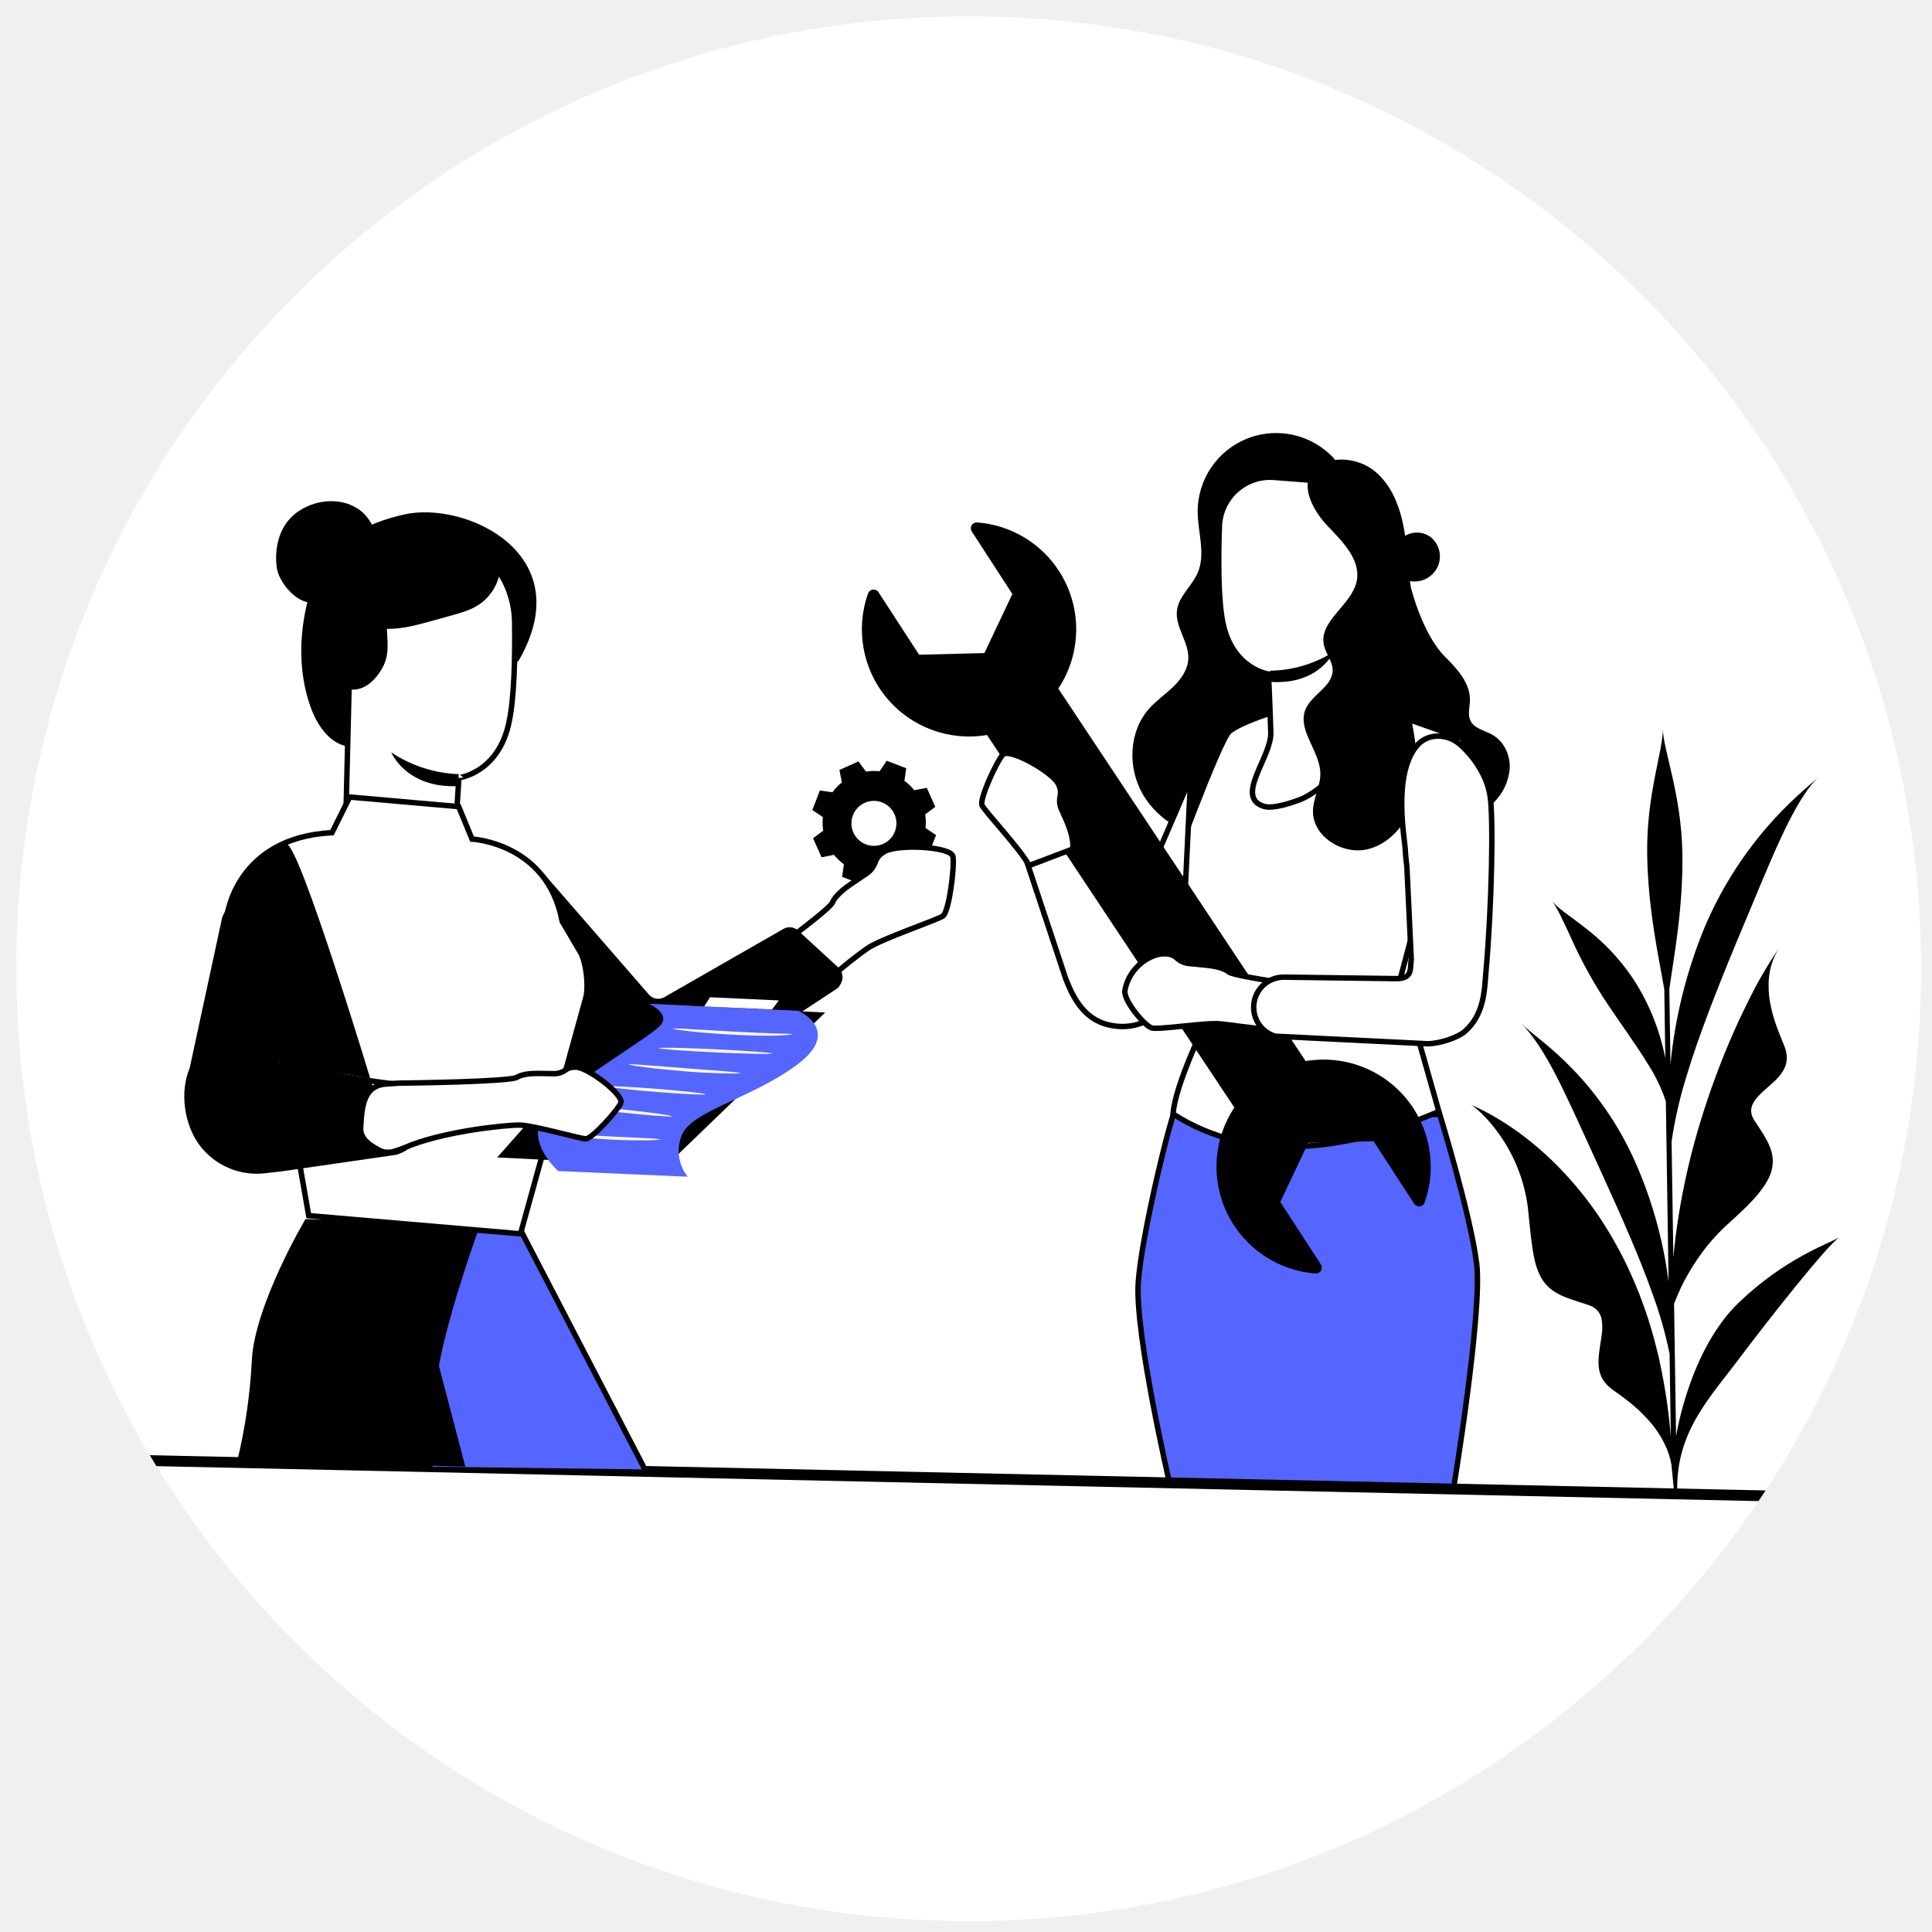
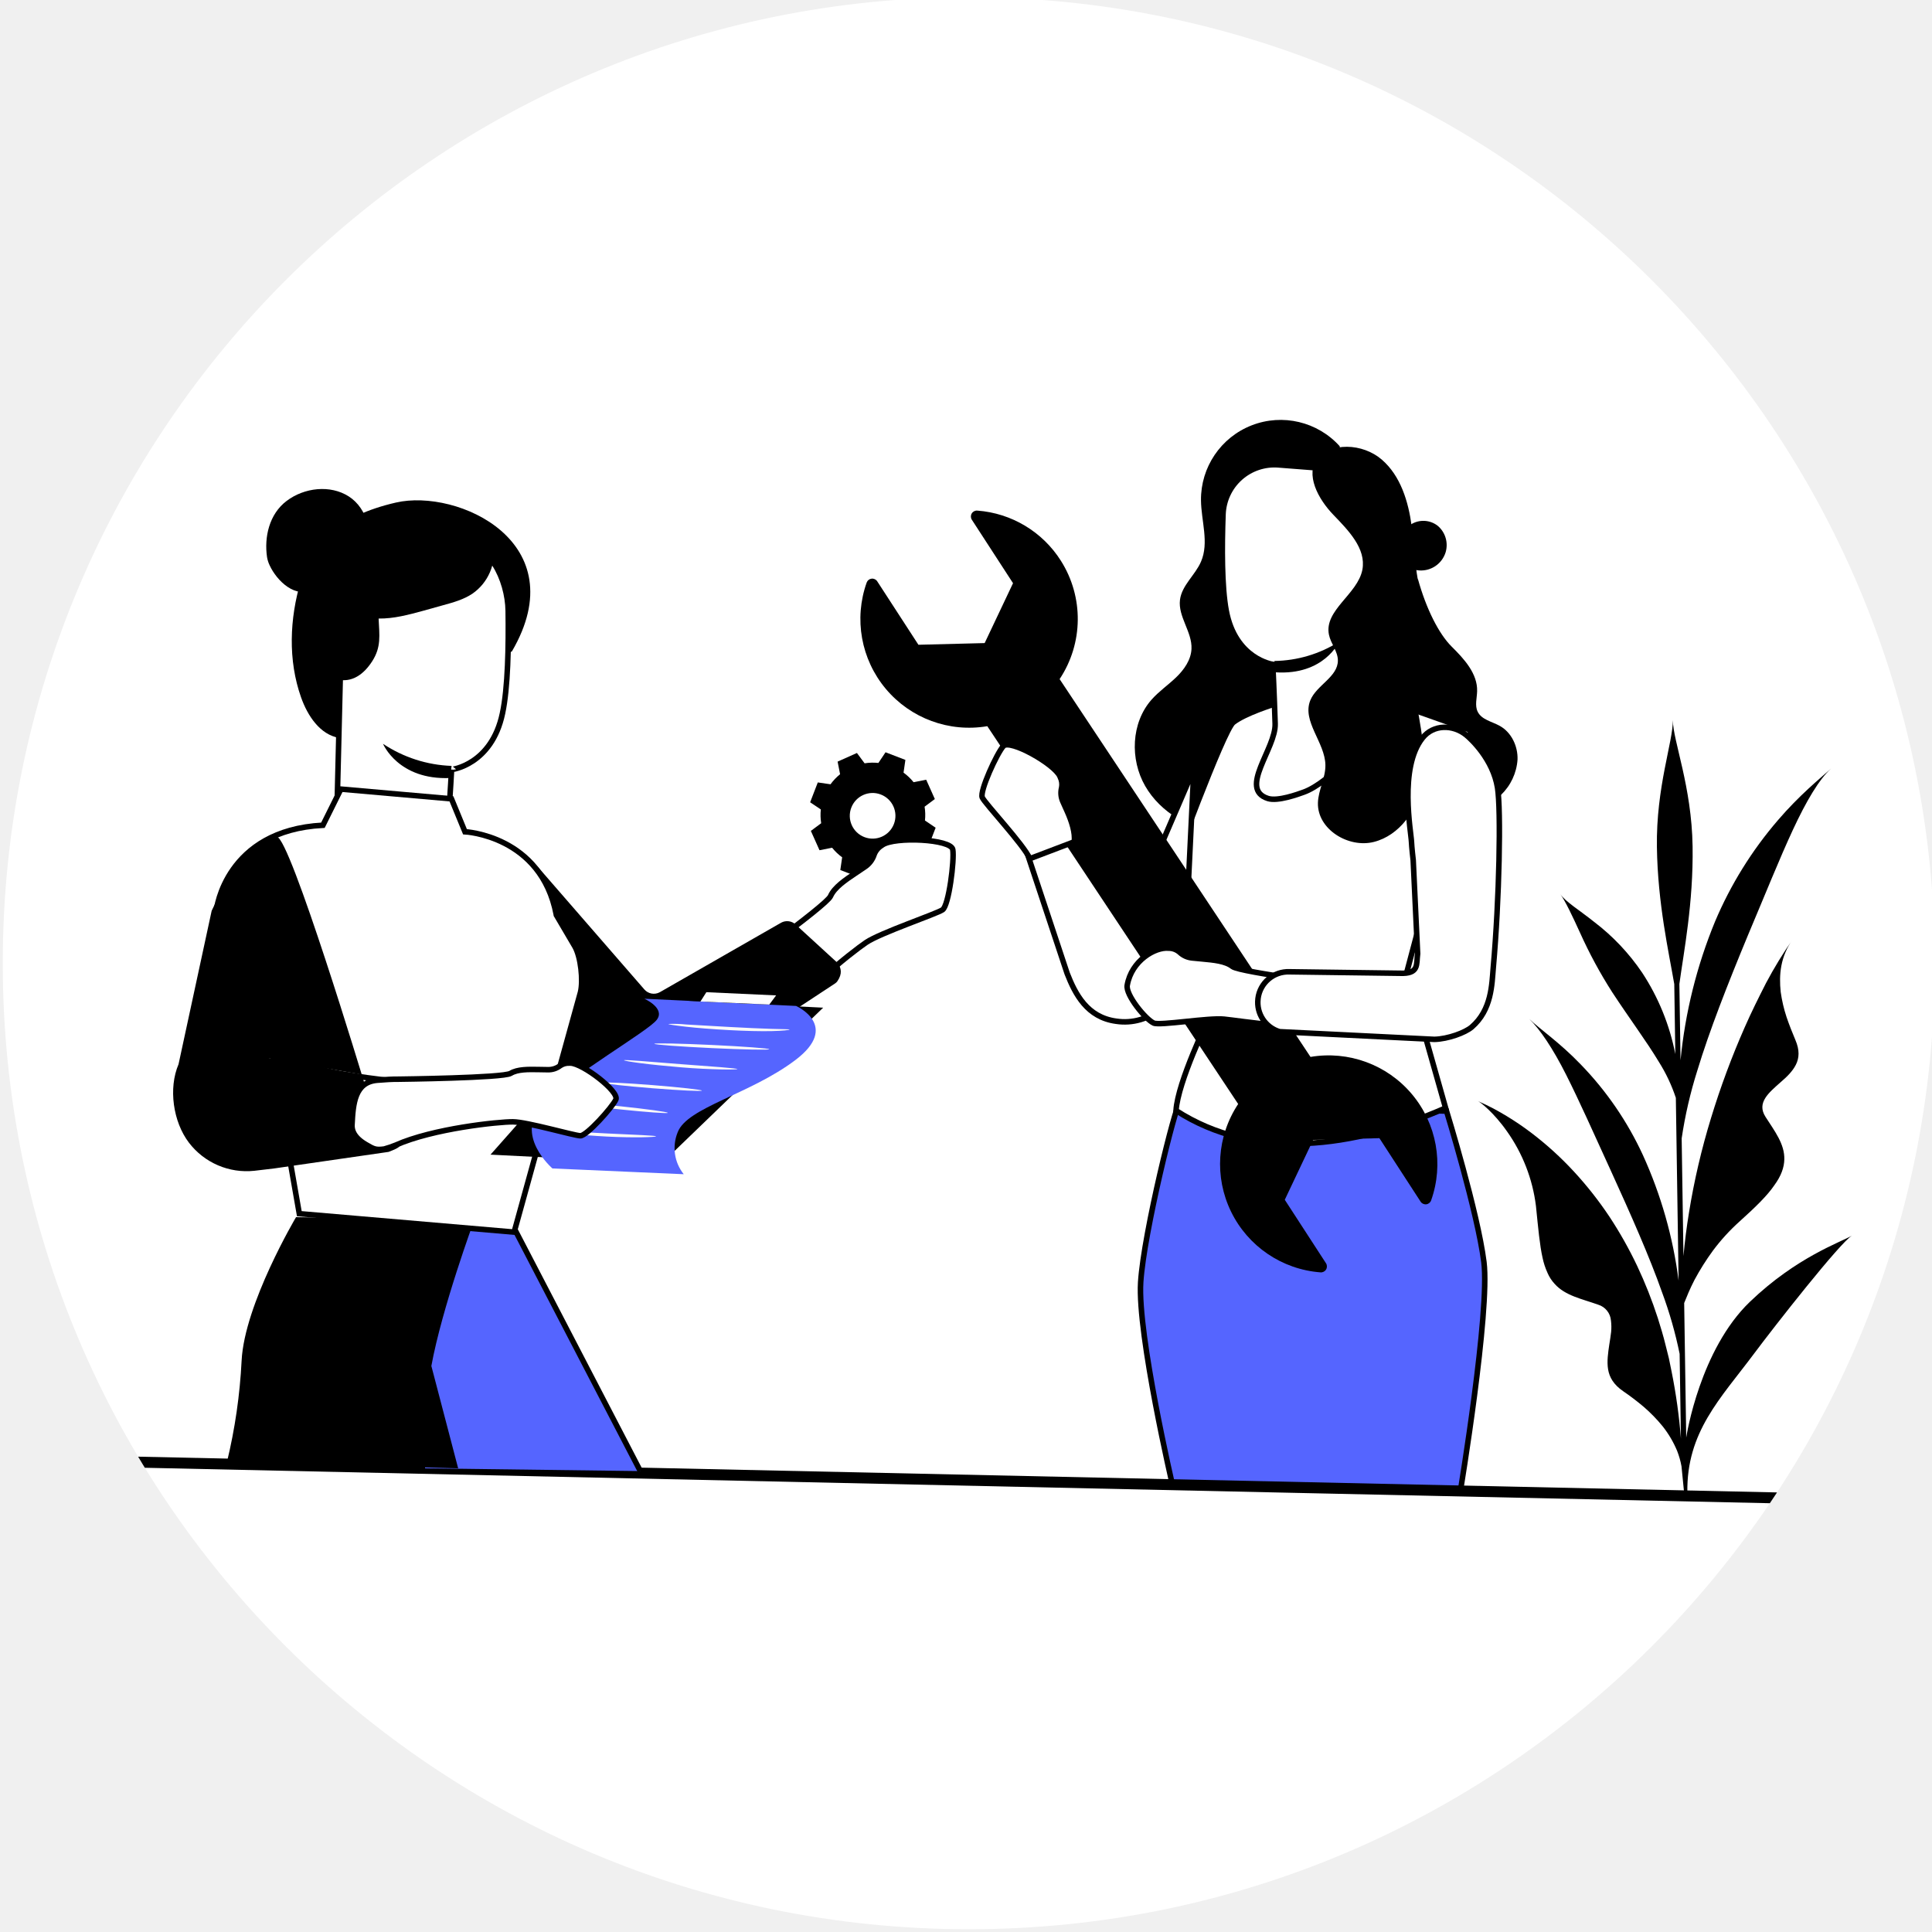
- <svg xmlns="http://www.w3.org/2000/svg" id="Layer_1" data-name="Layer 1" viewBox="0 0 710 710">
+ <svg xmlns="http://www.w3.org/2000/svg" id="Layer_1" data-name="Layer 1" viewBox="0 0 700 700">
  <defs>
    <style>.cls-1{fill:none;}.cls-2,.cls-6{fill:#fff;}.cls-3{clip-path:url(#clip-path);}.cls-4{fill-rule:evenodd;}.cls-5,.cls-7{fill:#5565ff;}.cls-5,.cls-6{stroke:#000;stroke-miterlimit:10;stroke-width:2px;}.cls-8{fill:#fafafa;}</style>
    <clipPath id="clip-path">
-       <circle class="cls-1" cx="356" cy="356" r="350" />
+       <circle class="cls-1" cx="351" cy="349" r="350" />
    </clipPath>
  </defs>
-   <circle class="cls-2" cx="356" cy="356" r="350" />
+   <circle class="cls-2" cx="351" cy="349" r="350" />
  <g class="cls-3">
-     <path class="cls-4" d="M336.66,313.42a18.91,18.91,0,0,1-3.47,3.64l.9,4.57-7,3.13L324.27,321a18.89,18.89,0,0,1-5,.13L316.65,325l-7.19-2.77.67-4.61a18.86,18.86,0,0,1-3.64-3.47l-4.57.9-3.13-7,3.74-2.78a18.89,18.89,0,0,1-.13-5l-3.87-2.59,2.77-7.19,4.61.67a18.85,18.85,0,0,1,3.47-3.64l-.9-4.57,7-3.13,2.78,3.74a18.93,18.93,0,0,1,5-.13l2.59-3.87,7.19,2.77-.67,4.61a18.84,18.84,0,0,1,3.64,3.47l4.57-.9,3.13,7L340,299.28a18.89,18.89,0,0,1,.13,5L344,306.9l-2.77,7.19-4.61-.67Zm-7.78-7.86a8.27,8.27,0,1,0-10.69,4.74A8.27,8.27,0,0,0,328.88,305.56Z" />
-     <path class="cls-5" d="M432.29,407c-1.2-.26-12.85,46.47-14,64.58-1.18,19,11.63,73.93,11.63,73.93l49.31.69h0l5.12.3,49.73,1s10.82-65.28,8.57-83.23-13.54-54.7-13.54-54.7Z" />
-     <path d="M518.69,216.6c3.08,11.19,7.73,20.17,12.27,24.67s9.4,9.77,9.23,16.16c-.06,2.51-.9,5.17.2,7.43,1.42,2.93,5.22,3.57,8.06,5.17,4.2,2.36,6.55,7.37,6.38,12.19a19.58,19.58,0,0,1-6,12.8c-3.53,3.55-9.13,6-13.51,3.62-2.65-1.46-4.16-4.32-5.49-7q-10.37-21.09-18.77-43.08" />
-     <path d="M490.4,168.67a28.84,28.84,0,0,0-50.26,19.6c.08,7.5,3,15.35,0,22.24-2.1,4.87-6.94,8.55-7.61,13.81-.77,6.1,4.45,11.64,4.17,17.78-.18,4-2.69,7.56-5.59,10.34s-6.26,5.08-8.91,8.09c-7.38,8.38-7.85,21.61-2.27,31.28s16.34,15.74,27.43,17.05,22.38-1.74,32.2-7.07c6.39-3.47,12.4-8,16.2-14.24s5.1-14.23,2.1-20.86" />
-     <path class="cls-6" d="M466.82,262.09s-10.72,3.29-15,6.66c-3.65,2.89-22.77,55.11-22.77,55.11l13.79,52.33S431.74,399,431.1,409.38c28.39,18.32,64.14,13.74,97.67-.94l-14-49.4L538,271.6,510,261.66Z" />
-     <path class="cls-6" d="M391.65,359.7l-14.72-44.32a1.11,1.11,0,0,1,.92-1.46L393.24,312a1.11,1.11,0,0,1,1.09.53l17.35,28.84a1.11,1.11,0,0,0,2-.22l22.18-51.58c.41-1.22,2.23-14.8,2.17-13.51l-4.21,87a1.11,1.11,0,0,1-.29.7L426,372.07l-.09.09A20.29,20.29,0,0,1,409.36,377C398.93,375.58,394.61,367.28,391.65,359.7Z" />
-     <path d="M513.41,206.38a7.84,7.84,0,0,1,2.73-9.33,8.45,8.45,0,0,1,9.83.5,9.16,9.16,0,0,1,2.81,9.54,9.35,9.35,0,0,1-18.18-1.31" />
-     <path class="cls-6" d="M504.62,178.26l0,5.7-2.16,80.36c.14,9.9-15.91,26.39-25.06,29.68-2.1.76-9.42,3.44-13,2.31-10.76-3.41,2.88-18.08,2.61-27.06-.32-10.5-.85-21.54-.85-21.54s-13.58-1.87-16.87-19.44c-1.64-8.73-1.59-23.13-1.17-34.91a18.64,18.64,0,0,1,20.07-17.93Z" />
-     <path d="M466.75,246.48a44.9,44.9,0,0,0,23.45-7s-5.4,12.28-23.1,11.11Z" />
-     <path d="M482.43,172.67c-4.71,6.27.19,15.14,5.62,20.8s12,12.23,10.57,19.93c-1.72,8.93-13.93,14.65-12.12,23.56.66,3.25,3.23,6,3.24,9.34,0,6-7.73,8.9-10,14.46-3.06,7.62,5.35,15.22,5.48,23.43.07,4.66-2.57,9-2.71,13.67-.29,9.55,11,16.53,20.26,14.19s15.6-11.38,17.62-20.72-1-22.46-2.54-31.89l16,3.72c3-2.85-1.1-5.88-1.77-9.95-1.69-10.21-8.4-18.85-11.59-28.7-2.79-8.6-2.81-17.82-4-26.78s-4-18.3-10.84-24.21-18.69-6.64-24.23.51" />
-     <path d="M541.42,406.38l.76.34,1.39.65c.91.43,1.72.86,2.58,1.3q2.47,1.32,4.78,2.73a103.4,103.4,0,0,1,8.83,6,118.56,118.56,0,0,1,15.53,14.11,131.9,131.9,0,0,1,12.83,16.3,147,147,0,0,1,10.08,17.9,159.56,159.56,0,0,1,7.47,18.89c1,3.22,2,6.42,2.78,9.68l1.22,4.87,1,4.89a205,205,0,0,1,3.36,24.18l-.47-30.71a150.1,150.1,0,0,0-6.34-22.21c-4.58-13-11.27-28.09-18.7-44.39-6.09-13.32-11.29-25-16.1-34.55s-9.51-16.48-13.35-20.19c3.79,3.68,10.89,8.41,18.59,16.42a118.16,118.16,0,0,1,22.59,32.91A158.06,158.06,0,0,1,613.19,471l-1-66.23a59.57,59.57,0,0,0-6.2-13.11c-4.48-7.45-10.64-15.67-16.84-25.14A166.09,166.09,0,0,1,577.5,345c-2.88-6.31-5.23-11.27-7.14-14,1.93,2.77,6.71,5.61,12.2,10A78,78,0,0,1,600,359.44a82.25,82.25,0,0,1,12,29.48l-.38-25.36c-2-11.66-6-29.23-6.29-49.62-.33-21.84,5.88-38.26,5.77-46,.12,7.71,6.83,23.94,7.16,45.78.31,20.39-3.19,38.08-4.79,49.8l.42,27.63a176.81,176.81,0,0,1,12.5-50.26,139.51,139.51,0,0,1,22.78-36.71c7.82-9.11,15-14.9,19.27-18.73-4.33,3.9-9,11.79-13.86,22.25s-10.07,23.49-16.28,38.19c-7.46,18-14,34.69-18.33,49a158.89,158.89,0,0,0-5.67,24.57l.65,42.64q.72-7.95,2-15.76a255.18,255.18,0,0,1,8-34.3,294.16,294.16,0,0,1,12.2-32.85c2.35-5.37,5-10.67,7.71-16a152.27,152.27,0,0,1,9.74-15.94c-4.55,6.34-5.08,12.88-4.42,19.15a51.84,51.84,0,0,0,2.12,9.1c1,2.93,2.11,5.71,3.2,8.29,1.6,3.73,1.4,6.57.17,9s-3.28,4.39-5.49,6.29c-4.27,3.81-8.8,7.41-5.52,12.55s7,9.87,6.83,15.47c-.07,2.82-1.06,5.87-3.68,9.43-2.45,3.6-6.6,7.69-12.5,13a71.71,71.71,0,0,0-9.69,10.61,89.4,89.4,0,0,0-6.66,10.57c-1.69,3.26-2.83,6.12-3.65,8.15l-.1.25.74,48.76c.16-1.09,5.07-31.92,23.07-49.2,16.92-16.24,32.86-21.56,37-24-4.21,2.41-27.92,32.62-35.66,43-11.94,16-24.35,28.14-24,50.11a.22.22,0,0,1,0,0v0l-1,1.81-1.12-11.32a29.84,29.84,0,0,0-1.59-5.6,37.56,37.56,0,0,0-5.18-8.82,56.36,56.36,0,0,0-6.92-7.13c-2.51-2.11-5-4-7.43-5.65-3.51-2.41-5-5.06-5.48-7.94s0-6,.44-9c.24-1.52.49-3,.66-4.52a18.29,18.29,0,0,0-.06-4.15,6.56,6.56,0,0,0-4.6-5.74c-5.9-2.11-12-3.25-15.82-7.57a13.84,13.84,0,0,1-2.55-3.92,25.72,25.72,0,0,1-1.83-5.6c-1-4.46-1.53-10.31-2.38-18.7A59.29,59.29,0,0,0,551,416.9c-4.83-6.89-9.76-10.67-10.58-11Z" />
-     <path id="_Path_" data-name="&lt;Path&gt;" d="M389.4,210.2A39.29,39.29,0,0,0,359.11,192a2.15,2.15,0,0,0-2,3.3l14.93,23L361.76,240l-24,.61-14.93-23a2.15,2.15,0,0,0-3.81.44,39.39,39.39,0,0,0,43.7,52.06L453.61,407a39.36,39.36,0,0,0,29.82,61,2.15,2.15,0,0,0,2-3.3l-14.93-23L480.78,420l24-.62,14.93,23a2.14,2.14,0,0,0,3.81-.44,39.38,39.38,0,0,0-43.7-52L388.92,253.05A39.4,39.4,0,0,0,389.4,210.2Z" />
-     <rect x="18.96" y="541.4" width="678.07" height="3.97" transform="translate(704.07 1094.44) rotate(-178.75)" />
-     <path class="cls-6" d="M350.21,314.8c.64,3.83-1.44,20.3-3.7,21.83s-22.45,8.32-27.64,11.81-27.16,20.67-36.35,35.92c-.36.6-3.14,2.66-3.62,3.19-2,2.3-3.18,2.61-5.83,4.66-6.08,4.71-6.62-.56-10.51-2.46a13.34,13.34,0,0,1-2.82-22.29c2.74-2.28,5.31-4.3,7.47-5.75,0,0,37.16-26.5,38.7-30,1.4-3.22,5.46-5.93,8.91-8.25l3.54-2.38a8.39,8.39,0,0,0,3.37-4.48,6.55,6.55,0,0,1,2.66-3.23l.37-.26C329.24,310.07,349.57,311,350.21,314.8Z" />
-     <path d="M136.39,207.83c4.5-6.62,1.72-16.63-5-20.95s-16.11-3.23-22.51,1.59-8.18,13.2-7.13,20.37a11.18,11.18,0,0,0,.95,3c2.54,5.52,9.48,12.49,16.16,8.48" />
-     <path d="M190.48,243c23.11-39.56-19.64-59.05-42-53.92-21,4.82-30.38,14.7-34.48,28.39s-4.69,28.73.09,42.22c2.36,6.65,6.85,13.51,13.81,14.67" />
-     <path class="cls-6" d="M135.4,210.57a6.62,6.62,0,0,0-6.25,6.41h0l-2.24,91.47C126.52,319,143.16,323.7,154.46,324h0c11.41.33,12.07-5.24,12.73-15.26,1.11-16.74,1.42-23,1.42-22.93s14.52-1.67,18.44-20.31c2-9.27,2.25-24.62,2.08-37.18-.15-11.31-6.93-25.51-18.22-24.88Z" />
-     <path d="M168.61,284.5a47.86,47.86,0,0,1-24.83-8s5.46,13.21,24.36,12.39Z" />
-     <path d="M183.8,204.65a18.14,18.14,0,0,1-7.62,17.44c-3.2,2.15-7,3.2-10.7,4.21l-7.16,2c-5.29,1.44-10.66,2.89-16.14,2.81.28,6.14,1,10.28-2.32,15.47-3,4.66-7.27,7.93-12.86,6.57-2.22-14.79-2.32-21.77-2.09-36.72,0-3.16.15-6.51,1.86-9.16,2.83-4.39,8.79-5.23,14-5.64l22-1.73a43.93,43.93,0,0,1,10.76,0,14.78,14.78,0,0,1,9.28,5" />
-     <path class="cls-5" d="M158,539l1.62-82.59a7.58,7.58,0,0,1,8.62-7.41L191,451.45,237,540" />
-     <path d="M161.29,501.92c3.83-21,15.47-52.65,15.47-52.65L112.26,448S93.56,479.5,92.54,500a198,198,0,0,1-5.31,36.71L171,539" />
-     <path d="M200,321.23l38.46,44.26a4.52,4.52,0,0,0,5.61,1L288,341.32a4.52,4.52,0,0,1,5.39.76l15.29,14c1,1.71,1.65,3.62-.29,6.45a3.05,3.05,0,0,1-.84.8l-62.67,41.22a4.52,4.52,0,0,1-2.63.79l-27.15-.42a4.52,4.52,0,0,1-4-2.48l-24.52-48.34a4.52,4.52,0,0,1-.13-3.82l12.26-28.84A.78.78,0,0,1,200,321.23Z" />
-     <path class="cls-6" d="M215.33,366.49l-24.05,86.93-77.83-6.68-8-45.75-22-64.47S86.73,307.83,122,306l6.5-13.09,40.07,3.52,4.9,11.93s27.63,1.34,33.08,30a.4.4,0,0,0,0,.13l6.73,11.44C215.45,353.73,216.34,362.24,215.33,366.49Z" />
-     <path d="M136.88,399l11.06,21.19c.91,1.75,4.44,1.69-2.13,4.16l-41.47,6-7.2.85a26.29,26.29,0,0,1-23.71-10.22h0c-5.73-7.53-7.46-19.68-3.74-28.39l12-55.6s7.55-16.29,11.78-19.16c0,0,7.1-7.44,11.83-7.61S136.88,399,136.88,399Z" />
-     <path class="cls-6" d="M102,390.34c-.05.31,2.65-1,18.44,3.85,7.73,2.39,29.54,4.89,29.59,4.58" />
-     <polygon points="303.25 372.1 280.88 393.67 244.8 428.45 182.72 425.35 232.97 368.6 303.25 372.1" />
-     <path class="cls-7" d="M293.43,371.47s16.22,7.19-.29,19.64-39.13,17.09-42.59,26.1a15.16,15.16,0,0,0,2.18,15.23l-47.57-2.09s-14.11-12.18-3.59-23.06,38.17-26.56,41.39-30.79-4.5-7.64-4.5-7.64Z" />
-     <polygon points="278.39 370.76 280.25 368.57 254.59 366.98 254.59 369.63 278.39 370.76" />
-     <path class="cls-8" d="M247.15,378c0,.18,2.42.55,6.38,1s9.45.89,15.52,1.22,11.59.46,15.58.37,6.46-.39,6.44-.55-2.47-.13-6.44-.26-9.46-.36-15.52-.7l-15.52-.89A45,45,0,0,0,247.15,378Z" />
-     <ellipse class="cls-8" cx="262.91" cy="386.2" rx="0.57" ry="20.84" transform="translate(-135.31 630.53) rotate(-87.29)" />
-     <path class="cls-8" d="M231.09,391.15c0,.15,2.26.57,6,1.06s8.83,1,14.51,1.49,10.83.68,14.56.77,6,0,6-.13-2.29-.38-6-.68l-14.52-1.1-14.51-1.15C233.41,391.13,231.1,391,231.09,391.15Z" />
-     <ellipse class="cls-8" cx="241.45" cy="400.71" rx="0.57" ry="17.89" transform="translate(-177.14 609.63) rotate(-85.45)" />
-     <ellipse class="cls-8" cx="229.7" cy="408.42" rx="0.57" ry="17.36" transform="translate(-200.47 594.22) rotate(-84.01)" />
-     <path class="cls-8" d="M207.21,416.94c0,.15,2,.49,5.15.86s7.63.75,12.54,1,9.36.31,12.58.26,5.21-.19,5.21-.34-2-.3-5.19-.46l-12.53-.59L212.42,417C209.21,416.84,207.22,416.78,207.21,416.94Z" />
-     <path class="cls-6" d="M228.13,405.41c-1.38,2.91-10.59,13.14-12.85,13.1s-19.22-5-24.41-5.05-29,2.41-42.51,8.44a38.2,38.2,0,0,1-4.15,1.41c-3.13.42-3.82,0-6.59-1.61-5.37-3.09-5.12-6.32-5.07-7.31.38-7.57,1-15.29,9.09-16,2.95-.25,5.65-.41,7.81-.38,0,0,37.84-.44,40.55-2.11,2.48-1.53,6.52-1.45,10-1.39l3.54.06a7,7,0,0,0,4.42-1.45,5.43,5.43,0,0,1,3.34-.94h.38C216.1,392.26,229.51,402.5,228.13,405.41Z" />
-     <polygon class="cls-2" points="286.2 367.65 283.74 370.97 283.74 370.97 258.78 369.87 260.93 366.49 286.2 367.65" />
-     <path class="cls-6" d="M511.56,378.6c5.15-7.22,1.07-11.06-7.63-12.79-3.18-.63-6.1-1.14-8.46-1.37,0,0-41.18-5.1-43.93-7.25-2.52-2-6.93-2.37-10.7-2.73l-3.86-.37a7.63,7.63,0,0,1-4.63-2.12,6,6,0,0,0-3.53-1.43l-.41,0c-4.87-.47-13.45,4.47-15,13.45-.62,3.47,6.62,12.32,9.6,13.69,2.25,1,19.81-2,25.48-1.42s28.91,4.27,48.9,3.38c.64,0,4.18-.36,4.71,0" />
-     <path class="cls-6" d="M468.61,380.8l56.1,2.78c4.92-.12,11.15-2.42,13.51-4.44,7.29-6.28,7.29-15.52,7.82-21.51,2.21-24.77,2.83-57.14,1.55-65.21-1.64-10.33-9.64-17.7-11.29-19.05-4.86-4-12-3.93-15.89,1-8.65,10.83-4.11,34.2-4,37.71.07,1.72.57,6.33.62,6.61l1.6,33.83c-.53,3.91.66,7.39-6.4,7.11l-40-.53a11.07,11.07,0,0,0-11.43,9.7v.08A11.07,11.07,0,0,0,468.61,380.8Z" />
-     <path class="cls-6" d="M378.13,318.11c-2.33-5.19-16.23-19.91-17.24-22.17s5.31-16,7.65-18.62S387,283.77,389,288.23l.16.38a6,6,0,0,1,.5,3.77,7.63,7.63,0,0,0,.44,5.08l1.59,3.54c1.55,3.45,3,7.84,2.52,11Z" />
+     <path class="cls-4" d="M331.66,306.42a18.91,18.91,0,0,1-3.47,3.64l.9,4.57-7,3.13L319.27,314a18.89,18.89,0,0,1-5,.13L311.65,318l-7.19-2.77.67-4.61a18.86,18.86,0,0,1-3.64-3.47l-4.57.9-3.13-7,3.74-2.78a18.89,18.89,0,0,1-.13-5l-3.87-2.59,2.77-7.19,4.61.67a18.85,18.85,0,0,1,3.47-3.64l-.9-4.57,7-3.13,2.78,3.74a18.93,18.93,0,0,1,5-.13l2.59-3.87,7.19,2.77-.67,4.61a18.84,18.84,0,0,1,3.64,3.47l4.57-.9,3.13,7L335,292.28a18.89,18.89,0,0,1,.13,5L339,299.9l-2.77,7.19-4.61-.67Zm-7.78-7.86a8.27,8.27,0,1,0-10.69,4.74A8.27,8.27,0,0,0,323.88,298.56Z" />
+     <path class="cls-5" d="M427.29,400c-1.2-.26-12.85,46.47-14,64.58-1.18,19,11.63,73.93,11.63,73.93l49.31.69h0l5.12.3,49.73,1s10.82-65.28,8.57-83.23-13.54-54.7-13.54-54.7Z" />
+     <path d="M513.69,209.6c3.08,11.19,7.73,20.17,12.27,24.67s9.4,9.77,9.23,16.16c-.06,2.51-.9,5.17.2,7.43,1.42,2.93,5.22,3.57,8.06,5.17,4.2,2.36,6.55,7.37,6.38,12.19a19.58,19.58,0,0,1-6,12.8c-3.53,3.55-9.13,6-13.51,3.62-2.65-1.46-4.16-4.32-5.49-7q-10.37-21.09-18.77-43.08" />
+     <path d="M485.4,161.67a28.84,28.84,0,0,0-50.26,19.6c.08,7.5,3,15.35,0,22.24-2.1,4.87-6.94,8.55-7.61,13.81-.77,6.1,4.45,11.64,4.17,17.78-.18,4-2.69,7.56-5.59,10.34s-6.26,5.08-8.91,8.09c-7.38,8.38-7.85,21.61-2.27,31.28s16.34,15.74,27.43,17.05,22.38-1.74,32.2-7.07c6.39-3.47,12.4-8,16.2-14.24s5.1-14.23,2.1-20.86" />
+     <path class="cls-6" d="M461.82,255.09s-10.72,3.29-15,6.66c-3.65,2.89-22.77,55.11-22.77,55.11l13.79,52.33S426.74,392,426.1,402.38c28.39,18.32,64.14,13.74,97.67-.94l-14-49.4L533,264.6,505,254.66Z" />
+     <path class="cls-6" d="M386.65,352.7l-14.72-44.32a1.11,1.11,0,0,1,.92-1.46L388.24,305a1.11,1.11,0,0,1,1.09.53l17.35,28.84a1.11,1.11,0,0,0,2-.22l22.18-51.58c.41-1.22,2.23-14.8,2.17-13.51l-4.21,87a1.11,1.11,0,0,1-.29.7L421,365.07l-.09.09A20.29,20.29,0,0,1,404.36,370C393.93,368.58,389.61,360.28,386.65,352.7Z" />
+     <path d="M508.41,199.38a7.84,7.84,0,0,1,2.73-9.33,8.45,8.45,0,0,1,9.83.5,9.16,9.16,0,0,1,2.81,9.54,9.35,9.35,0,0,1-18.18-1.31" />
+     <path class="cls-6" d="M499.62,171.26l0,5.7-2.16,80.36c.14,9.9-15.91,26.39-25.06,29.68-2.1.76-9.42,3.44-13,2.31-10.76-3.41,2.88-18.08,2.61-27.06-.32-10.5-.85-21.54-.85-21.54s-13.58-1.87-16.87-19.44c-1.64-8.73-1.59-23.13-1.17-34.91a18.64,18.64,0,0,1,20.07-17.93Z" />
+     <path d="M461.75,239.48a44.9,44.9,0,0,0,23.45-7s-5.4,12.28-23.1,11.11Z" />
+     <path d="M477.43,165.67c-4.71,6.27.19,15.14,5.62,20.8s12,12.23,10.57,19.93c-1.72,8.93-13.93,14.65-12.12,23.56.66,3.25,3.23,6,3.24,9.34,0,6-7.73,8.9-10,14.46-3.06,7.62,5.35,15.22,5.48,23.43.07,4.66-2.57,9-2.71,13.67-.29,9.55,11,16.53,20.26,14.19s15.6-11.38,17.62-20.72-1-22.46-2.54-31.89l16,3.72c3-2.85-1.1-5.88-1.77-9.95-1.69-10.21-8.4-18.85-11.59-28.7-2.79-8.6-2.81-17.82-4-26.78s-4-18.3-10.84-24.21-18.69-6.64-24.23.51" />
+     <path d="M536.42,399.38l.76.34,1.39.65c.91.43,1.72.86,2.58,1.3q2.47,1.32,4.78,2.73a103.4,103.4,0,0,1,8.83,6,118.56,118.56,0,0,1,15.53,14.11,131.9,131.9,0,0,1,12.83,16.3,147,147,0,0,1,10.08,17.9,159.56,159.56,0,0,1,7.47,18.89c1,3.22,2,6.42,2.78,9.68l1.22,4.87,1,4.89a205,205,0,0,1,3.36,24.18l-.47-30.71a150.1,150.1,0,0,0-6.34-22.21c-4.58-13-11.27-28.09-18.7-44.39-6.09-13.32-11.29-25-16.1-34.55s-9.51-16.48-13.35-20.19c3.79,3.68,10.89,8.41,18.59,16.42a118.16,118.16,0,0,1,22.59,32.91A158.06,158.06,0,0,1,608.19,464l-1-66.23a59.57,59.57,0,0,0-6.2-13.11c-4.48-7.45-10.64-15.67-16.84-25.14A166.09,166.09,0,0,1,572.5,338c-2.88-6.31-5.23-11.27-7.14-14,1.93,2.77,6.71,5.61,12.2,10A78,78,0,0,1,595,352.44a82.25,82.25,0,0,1,12,29.48l-.38-25.36c-2-11.66-6-29.23-6.29-49.62-.33-21.84,5.88-38.26,5.77-46,.12,7.71,6.83,23.94,7.16,45.78.31,20.39-3.19,38.08-4.79,49.8l.42,27.63a176.81,176.81,0,0,1,12.5-50.26,139.51,139.51,0,0,1,22.78-36.71c7.82-9.11,15-14.9,19.27-18.73-4.33,3.9-9,11.79-13.86,22.25s-10.07,23.49-16.28,38.19c-7.46,18-14,34.69-18.33,49a158.89,158.89,0,0,0-5.67,24.57l.65,42.64q.72-7.95,2-15.76a255.18,255.18,0,0,1,8-34.3,294.16,294.16,0,0,1,12.2-32.85c2.35-5.37,5-10.67,7.71-16a152.27,152.27,0,0,1,9.74-15.94c-4.55,6.34-5.08,12.88-4.42,19.15a51.84,51.84,0,0,0,2.12,9.1c1,2.93,2.11,5.71,3.2,8.29,1.6,3.73,1.4,6.57.17,9s-3.28,4.39-5.49,6.29c-4.27,3.81-8.8,7.41-5.52,12.55s7,9.87,6.83,15.47c-.07,2.82-1.06,5.87-3.68,9.43-2.45,3.6-6.6,7.69-12.5,13a71.71,71.71,0,0,0-9.69,10.61,89.4,89.4,0,0,0-6.66,10.57c-1.69,3.26-2.83,6.12-3.65,8.15l-.1.25.74,48.76c.16-1.09,5.07-31.92,23.07-49.2,16.92-16.24,32.86-21.56,37-24-4.21,2.41-27.92,32.62-35.66,43-11.94,16-24.35,28.14-24,50.11a.22.22,0,0,1,0,0v0l-1,1.81-1.12-11.32a29.84,29.84,0,0,0-1.59-5.6,37.56,37.56,0,0,0-5.18-8.82,56.36,56.36,0,0,0-6.92-7.13c-2.51-2.11-5-4-7.43-5.65-3.51-2.41-5-5.06-5.48-7.94s0-6,.44-9c.24-1.52.49-3,.66-4.52a18.29,18.29,0,0,0-.06-4.15,6.56,6.56,0,0,0-4.6-5.74c-5.9-2.11-12-3.25-15.82-7.57a13.84,13.84,0,0,1-2.55-3.92,25.72,25.72,0,0,1-1.83-5.6c-1-4.46-1.53-10.31-2.38-18.7A59.29,59.29,0,0,0,546,409.9c-4.83-6.89-9.76-10.67-10.58-11Z" />
+     <path id="_Path_" data-name="&lt;Path&gt;" d="M384.4,203.2A39.29,39.29,0,0,0,354.11,185a2.15,2.15,0,0,0-2,3.3l14.93,23L356.76,233l-24,.61-14.93-23a2.15,2.15,0,0,0-3.81.44,39.39,39.39,0,0,0,43.7,52.06L448.61,400a39.36,39.36,0,0,0,29.82,61,2.15,2.15,0,0,0,2-3.3l-14.93-23L475.78,413l24-.62,14.93,23a2.14,2.14,0,0,0,3.81-.44,39.38,39.38,0,0,0-43.7-52L383.92,246.05A39.4,39.4,0,0,0,384.4,203.2Z" />
+     <rect x="13.96" y="534.4" width="678.07" height="3.97" transform="translate(694.23 1080.33) rotate(-178.75)" />
+     <path class="cls-6" d="M345.21,307.8c.64,3.83-1.44,20.3-3.7,21.83s-22.45,8.32-27.64,11.81-27.16,20.67-36.35,35.92c-.36.6-3.14,2.66-3.62,3.19-2,2.3-3.18,2.61-5.83,4.66-6.08,4.71-6.62-.56-10.51-2.46a13.34,13.34,0,0,1-2.82-22.29c2.74-2.28,5.31-4.3,7.47-5.75,0,0,37.16-26.5,38.7-30,1.4-3.22,5.46-5.93,8.91-8.25l3.54-2.38a8.39,8.39,0,0,0,3.37-4.48,6.55,6.55,0,0,1,2.66-3.23l.37-.26C324.24,303.07,344.57,304,345.21,307.8Z" />
+     <path d="M131.39,200.83c4.5-6.62,1.72-16.63-5-20.95s-16.11-3.23-22.51,1.59-8.18,13.2-7.13,20.37a11.18,11.18,0,0,0,.95,3c2.54,5.52,9.48,12.49,16.16,8.48" />
+     <path d="M185.48,236c23.11-39.56-19.64-59.05-42-53.92-21,4.82-30.38,14.7-34.48,28.39s-4.69,28.73.09,42.22c2.36,6.65,6.85,13.51,13.81,14.67" />
+     <path class="cls-6" d="M130.4,203.57a6.62,6.62,0,0,0-6.25,6.41h0l-2.24,91.47C121.52,312,138.16,316.7,149.46,317h0c11.41.33,12.07-5.24,12.73-15.26,1.11-16.74,1.42-23,1.42-22.93s14.52-1.67,18.44-20.31c2-9.27,2.25-24.62,2.08-37.18-.15-11.31-6.93-25.51-18.22-24.88Z" />
+     <path d="M163.61,277.5a47.86,47.86,0,0,1-24.83-8s5.46,13.21,24.36,12.39Z" />
+     <path d="M178.8,197.65a18.14,18.14,0,0,1-7.62,17.44c-3.2,2.15-7,3.2-10.7,4.21l-7.16,2c-5.29,1.44-10.66,2.89-16.14,2.81.28,6.14,1,10.28-2.32,15.47-3,4.66-7.27,7.93-12.86,6.57-2.22-14.79-2.32-21.77-2.09-36.72,0-3.16.15-6.51,1.86-9.16,2.83-4.39,8.79-5.23,14-5.64l22-1.73a43.93,43.93,0,0,1,10.76,0,14.78,14.78,0,0,1,9.28,5" />
+     <path class="cls-5" d="M153,532l1.62-82.59a7.58,7.58,0,0,1,8.62-7.41L186,444.45,232,533" />
+     <path d="M156.29,494.92c3.83-21,15.47-52.65,15.47-52.65L107.26,441S88.56,472.5,87.54,493a198,198,0,0,1-5.31,36.71L166,532" />
+     <path d="M195,314.23l38.46,44.26a4.52,4.52,0,0,0,5.61,1L283,334.32a4.52,4.52,0,0,1,5.39.76l15.29,14c1,1.71,1.65,3.62-.29,6.45a3.05,3.05,0,0,1-.84.8l-62.67,41.22a4.52,4.52,0,0,1-2.63.79l-27.15-.42a4.52,4.52,0,0,1-4-2.48l-24.52-48.34a4.52,4.52,0,0,1-.13-3.82l12.26-28.84A.78.78,0,0,1,195,314.23Z" />
+     <path class="cls-6" d="M210.33,359.49l-24.05,86.93-77.83-6.68-8-45.75-22-64.47S81.73,300.83,117,299l6.5-13.09,40.07,3.52,4.9,11.93s27.63,1.34,33.08,30a.4.4,0,0,0,0,.13l6.73,11.44C210.45,346.73,211.34,355.24,210.33,359.49Z" />
+     <path d="M131.88,392l11.06,21.19c.91,1.75,4.44,1.69-2.13,4.16l-41.47,6-7.2.85a26.29,26.29,0,0,1-23.71-10.22h0c-5.73-7.53-7.46-19.68-3.74-28.39l12-55.6s7.55-16.29,11.78-19.16c0,0,7.1-7.44,11.83-7.61S131.88,392,131.88,392Z" />
+     <path class="cls-6" d="M97,383.34c-.05.31,2.65-1,18.44,3.85,7.73,2.39,29.54,4.89,29.59,4.58" />
+     <polygon points="298.25 365.1 275.88 386.67 239.8 421.45 177.72 418.35 227.97 361.6 298.25 365.1" />
+     <path class="cls-7" d="M288.43,364.47s16.22,7.19-.29,19.64-39.13,17.09-42.59,26.1a15.16,15.16,0,0,0,2.18,15.23l-47.57-2.09s-14.11-12.18-3.59-23.06,38.17-26.56,41.39-30.79-4.5-7.64-4.5-7.64Z" />
+     <polygon points="273.39 363.76 275.25 361.57 249.59 359.98 249.59 362.63 273.39 363.76" />
+     <path class="cls-8" d="M242.15,371c0,.18,2.42.55,6.38,1s9.45.89,15.52,1.22,11.59.46,15.58.37,6.46-.39,6.44-.55-2.47-.13-6.44-.26-9.46-.36-15.52-.7l-15.52-.89A45,45,0,0,0,242.15,371Z" />
+     <ellipse class="cls-8" cx="257.91" cy="379.2" rx="0.57" ry="20.84" transform="translate(-133.08 618.87) rotate(-87.29)" />
+     <path class="cls-8" d="M226.09,384.15c0,.15,2.26.57,6,1.06s8.83,1,14.51,1.49,10.83.68,14.56.77,6,0,6-.13-2.29-.38-6-.68l-14.52-1.1-14.51-1.15C228.41,384.13,226.1,384,226.09,384.15Z" />
+     <ellipse class="cls-8" cx="236.45" cy="393.71" rx="0.57" ry="17.89" transform="translate(-174.76 598.2) rotate(-85.45)" />
+     <ellipse class="cls-8" cx="224.7" cy="401.42" rx="0.57" ry="17.36" transform="translate(-197.99 582.97) rotate(-84.01)" />
+     <path class="cls-8" d="M202.21,409.94c0,.15,2,.49,5.15.86s7.63.75,12.54,1,9.36.31,12.58.26,5.21-.19,5.21-.34-2-.3-5.19-.46l-12.53-.59L207.42,410C204.21,409.84,202.22,409.78,202.21,409.94Z" />
+     <path class="cls-6" d="M223.13,398.41c-1.38,2.91-10.59,13.14-12.85,13.1s-19.22-5-24.41-5.05-29,2.41-42.51,8.44a38.2,38.2,0,0,1-4.15,1.41c-3.13.42-3.82,0-6.59-1.61-5.37-3.09-5.12-6.32-5.07-7.31.38-7.57,1-15.29,9.09-16,2.95-.25,5.65-.41,7.81-.38,0,0,37.84-.44,40.55-2.11,2.48-1.53,6.52-1.45,10-1.39l3.54.06a7,7,0,0,0,4.42-1.45,5.43,5.43,0,0,1,3.34-.94h.38C211.1,385.26,224.51,395.5,223.13,398.41Z" />
+     <polygon class="cls-2" points="281.2 360.65 278.74 363.97 278.74 363.97 253.78 362.87 255.93 359.49 281.2 360.65" />
+     <path class="cls-6" d="M506.56,371.6c5.15-7.22,1.07-11.06-7.63-12.79-3.18-.63-6.1-1.14-8.46-1.37,0,0-41.18-5.1-43.93-7.25-2.52-2-6.93-2.37-10.7-2.73l-3.86-.37a7.63,7.63,0,0,1-4.63-2.12,6,6,0,0,0-3.53-1.43l-.41,0c-4.87-.47-13.45,4.47-15,13.45-.62,3.47,6.62,12.32,9.6,13.69,2.25,1,19.81-2,25.48-1.42s28.91,4.27,48.9,3.38c.64,0,4.18-.36,4.71,0" />
+     <path class="cls-6" d="M463.61,373.8l56.1,2.78c4.92-.12,11.15-2.42,13.51-4.44,7.29-6.28,7.29-15.52,7.82-21.51,2.21-24.77,2.83-57.14,1.55-65.21-1.64-10.33-9.64-17.7-11.29-19.05-4.86-4-12-3.93-15.89,1-8.65,10.83-4.11,34.2-4,37.71.07,1.72.57,6.33.62,6.61l1.6,33.83c-.53,3.91.66,7.39-6.4,7.11l-40-.53a11.07,11.07,0,0,0-11.43,9.7v.08A11.07,11.07,0,0,0,463.61,373.8Z" />
+     <path class="cls-6" d="M373.13,311.11c-2.33-5.19-16.23-19.91-17.24-22.17s5.31-16,7.65-18.62S382,276.77,384,281.23l.16.38a6,6,0,0,1,.5,3.77,7.63,7.63,0,0,0,.44,5.08l1.59,3.54c1.55,3.45,3,7.84,2.52,11Z" />
  </g>
</svg>
